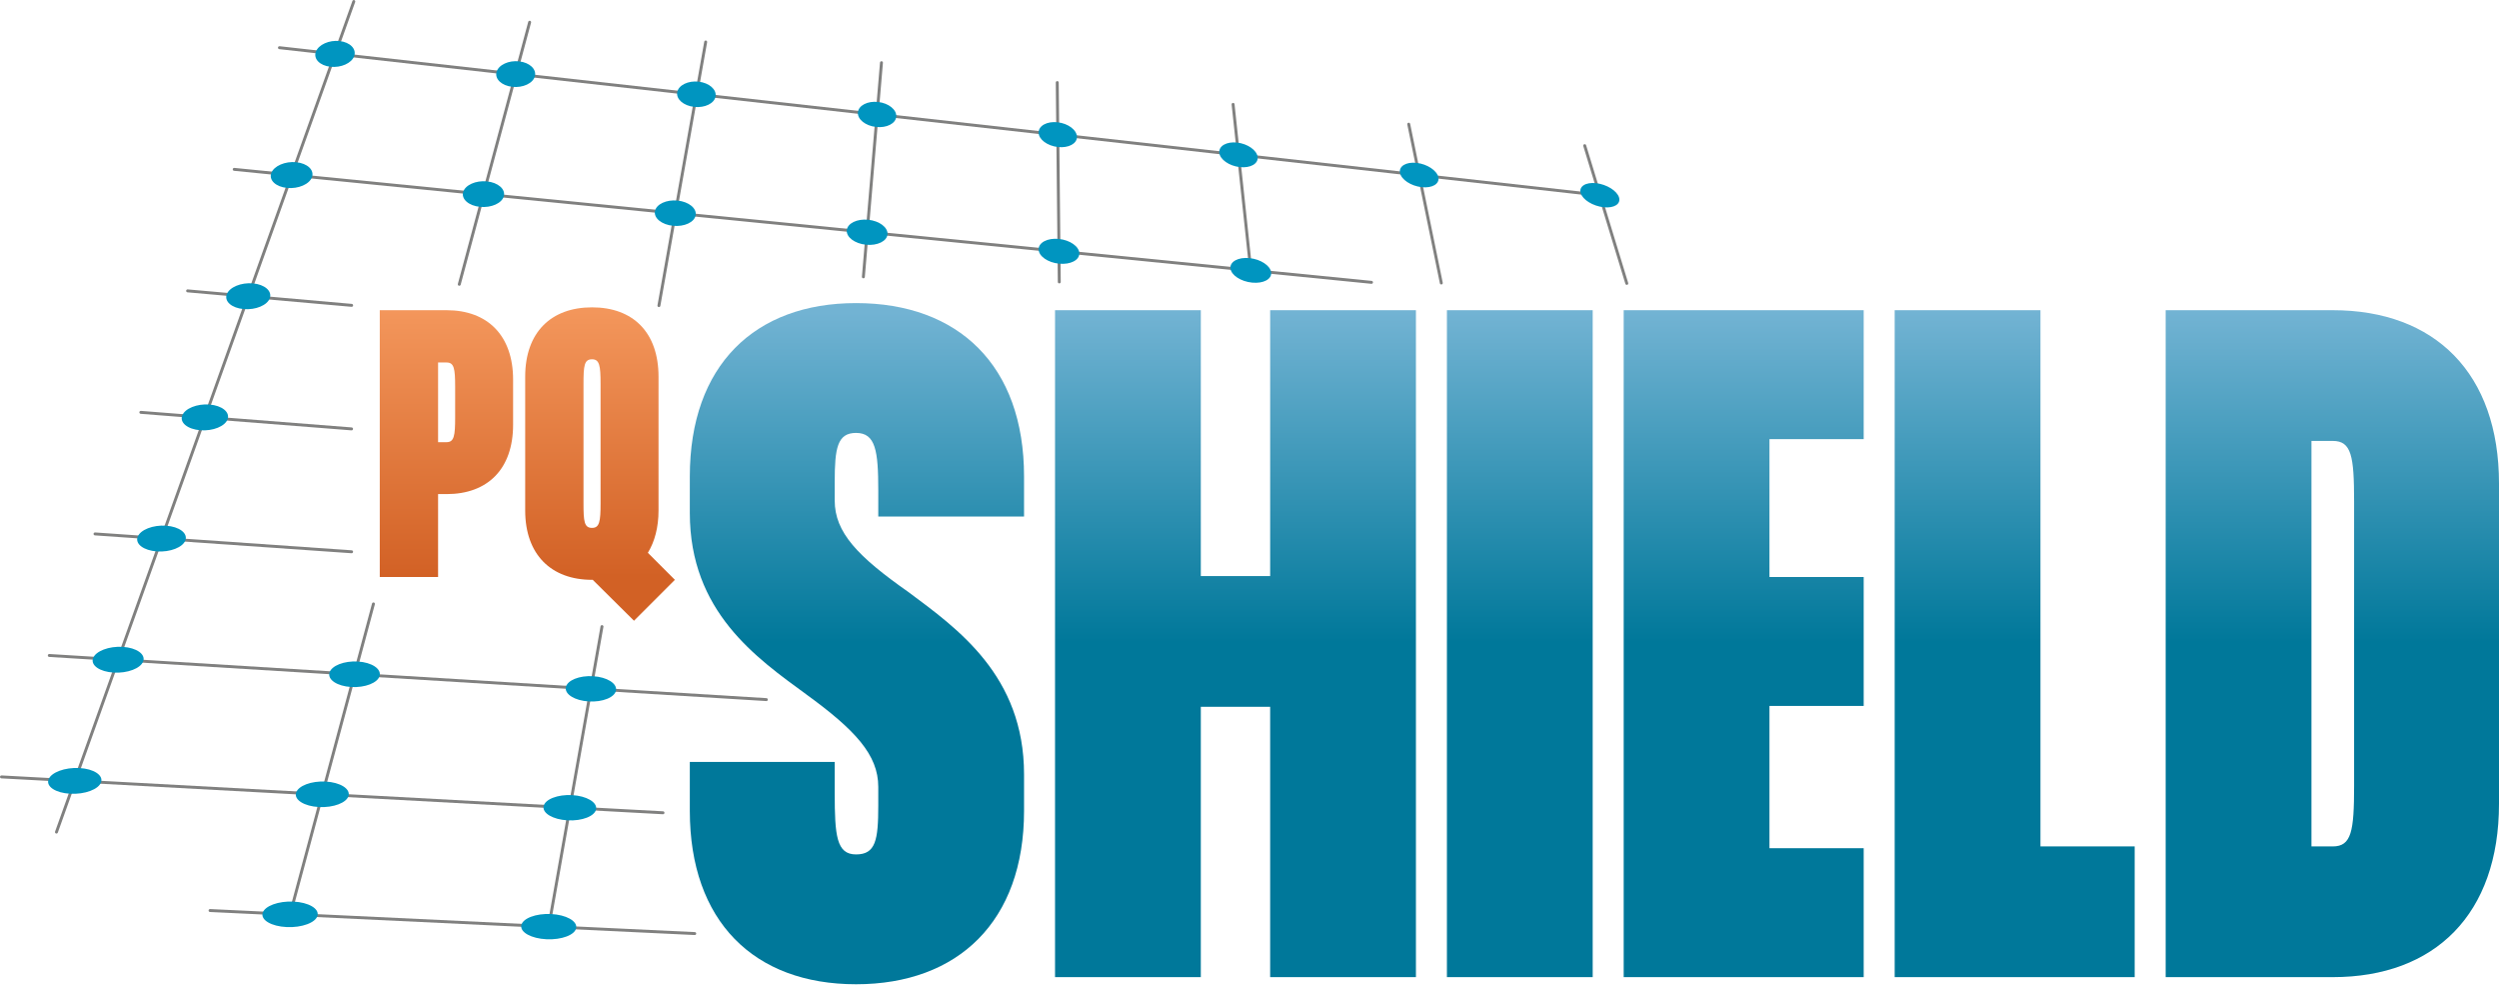
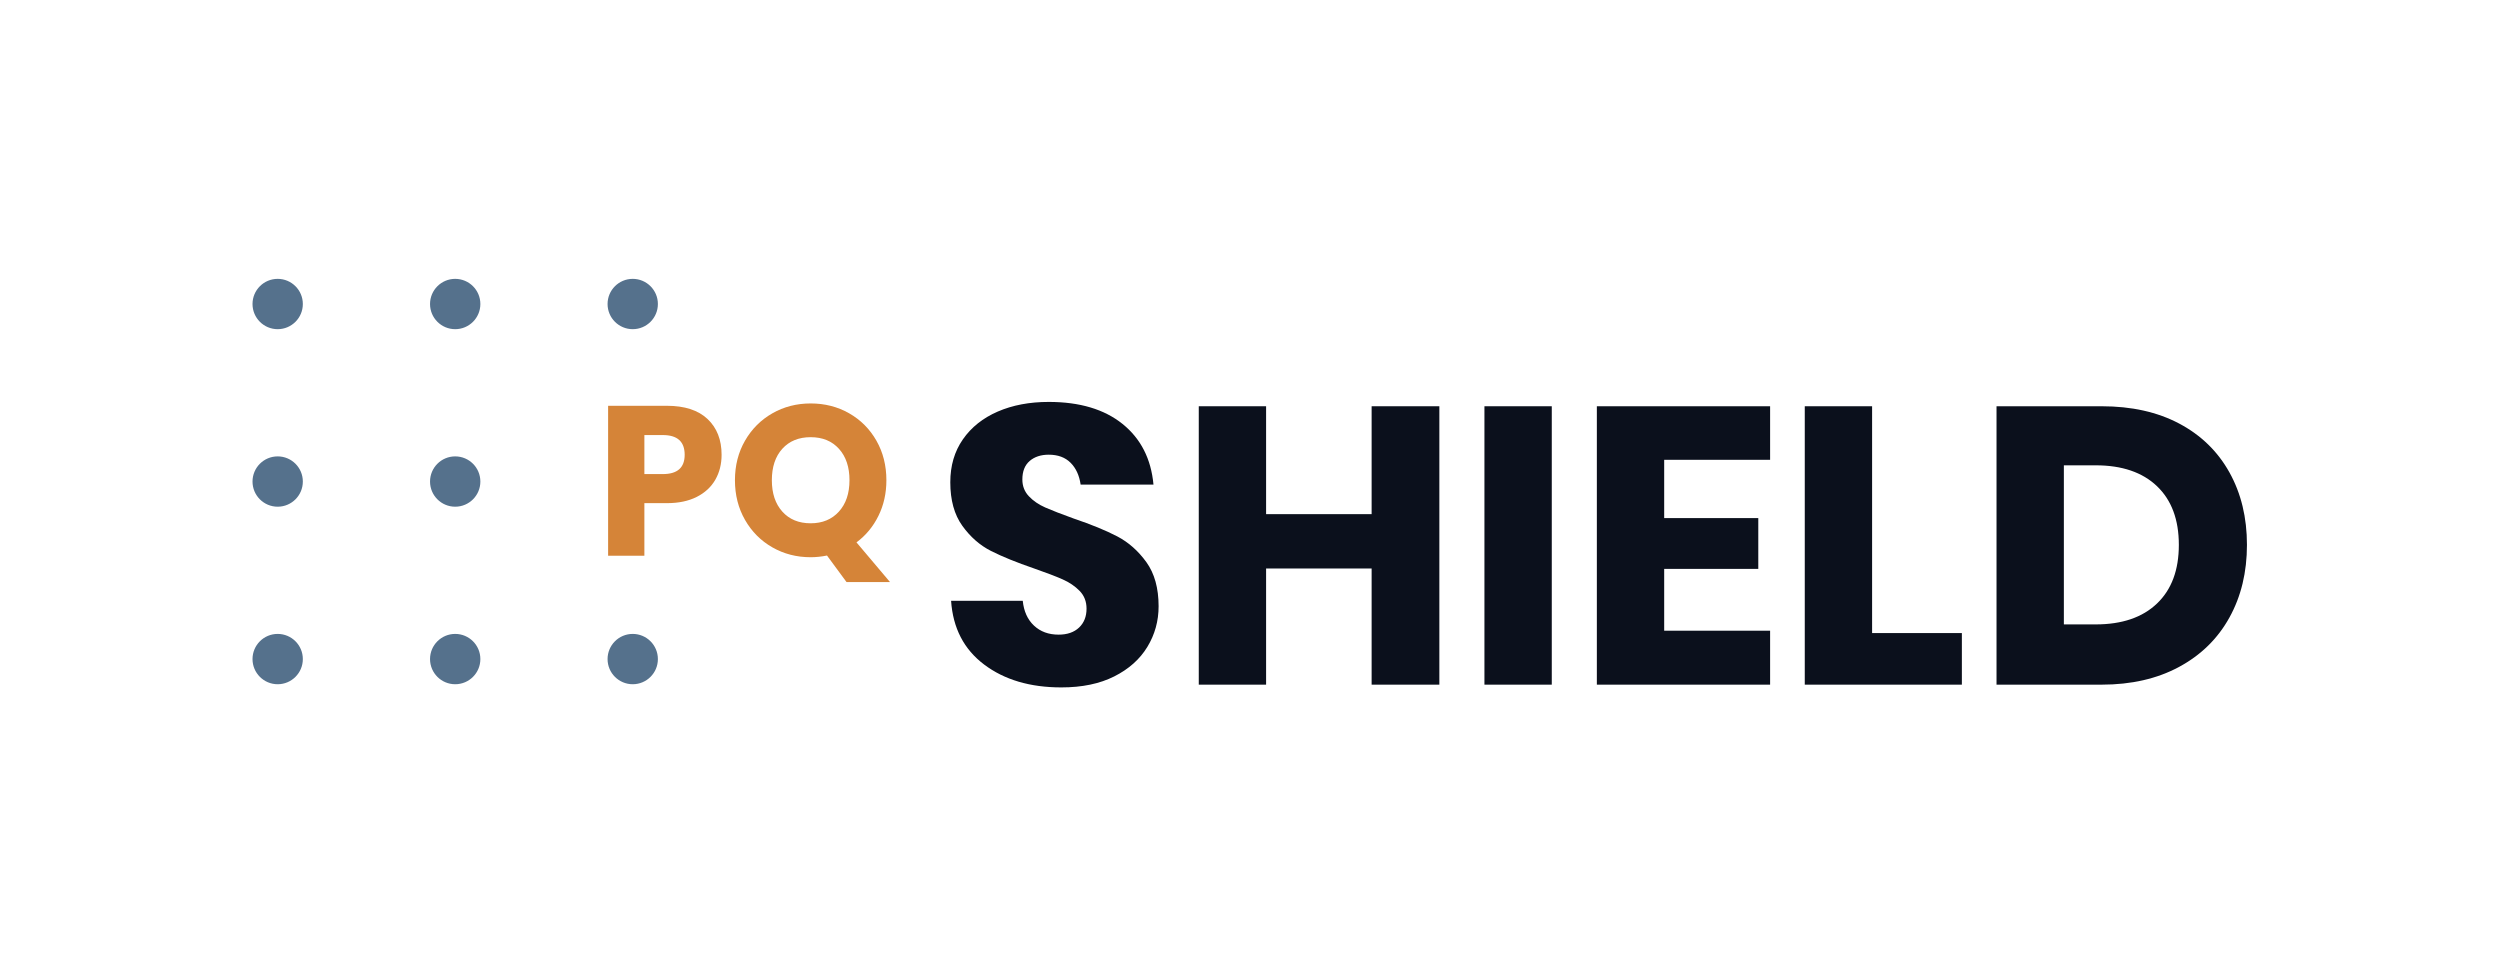
- <svg xmlns="http://www.w3.org/2000/svg" viewBox="0 0 567.267 223.334" height="223.334" width="567.267" xml:space="preserve" id="svg2" version="1.1">
-   <defs id="defs6">
-     <clipPath id="clipPath274" clipPathUnits="userSpaceOnUse">
-       <path id="path272" d="M 0,223.937 H 481.891 V 0 H 0 Z" />
-     </clipPath>
-     <clipPath id="clipPath382" clipPathUnits="userSpaceOnUse">
-       <path id="path380" d="M 92.615,142.988 V 97.587 h 9.927 v 14.105 h 1.452 c 6.962,0 11.319,4.237 11.319,11.803 v 0 7.689 c 0,7.505 -4.357,11.804 -11.319,11.804 v 0 z m 9.927,-8.9 h 1.452 c 1.272,0 1.454,-1.028 1.454,-4.115 v 0 -5.267 c 0,-3.087 -0.182,-4.177 -1.454,-4.177 v 0 h -1.452 z" />
-     </clipPath>
-     <linearGradient id="linearGradient390" spreadMethod="pad" gradientTransform="matrix(0,-45.16595,-45.16595,0,103.9639,142.7667)" gradientUnits="userSpaceOnUse" y2="0" x2="1" y1="0" x1="0">
-       <stop id="stop386" offset="0" style="stop-opacity:1;stop-color:#f3965b" />
-       <stop id="stop388" offset="1" style="stop-opacity:1;stop-color:#d26125" />
-     </linearGradient>
-     <clipPath id="clipPath400" clipPathUnits="userSpaceOnUse">
-       <path id="path398" d="m 117.372,131.668 v -22.762 c 0,-7.505 4.419,-11.803 11.381,-11.803 v 0 h 0.12 l 7.022,-6.961 6.963,6.961 -4.601,4.601 c 1.149,1.876 1.815,4.298 1.815,7.202 v 0 22.762 c 0,7.566 -4.358,11.805 -11.319,11.805 v 0 c -6.962,0 -11.381,-4.239 -11.381,-11.805 m 9.927,-21.55 v 20.34 c 0,3.086 0.122,4.176 1.454,4.176 v 0 c 1.271,0 1.452,-1.09 1.452,-4.176 v 0 -20.34 c 0,-3.086 -0.181,-4.177 -1.452,-4.177 v 0 c -1.332,0 -1.454,1.091 -1.454,4.177" />
-     </clipPath>
-     <linearGradient id="linearGradient408" spreadMethod="pad" gradientTransform="matrix(0,-45.16594,-45.16594,0,130.1147,142.7667)" gradientUnits="userSpaceOnUse" y2="0" x2="1" y1="0" x1="0">
-       <stop id="stop404" offset="0" style="stop-opacity:1;stop-color:#f3965b" />
-       <stop id="stop406" offset="1" style="stop-opacity:1;stop-color:#d26125" />
-     </linearGradient>
-     <clipPath id="clipPath418" clipPathUnits="userSpaceOnUse">
-       <path id="path416" d="m 145.4,114.688 v -6.205 c 0,-16.797 11.35,-24.667 19.825,-30.872 v 0 c 8.323,-6.053 12.259,-10.29 12.259,-15.738 v 0 -3.179 c 0,-5.902 -0.456,-8.322 -3.784,-8.322 v 0 c -3.329,0 -3.632,3.177 -3.632,10.441 v 0 5.297 H 145.4 v -8.324 c 0,-18.764 10.896,-29.509 28.3,-29.509 v 0 c 17.403,0 28.602,10.745 28.602,29.509 v 0 6.206 c 0,16.797 -11.35,24.818 -19.673,31.023 v 0 c -8.627,6.053 -12.561,10.139 -12.561,15.588 v 0 3.177 c 0,5.751 0.453,8.323 3.632,8.323 v 0 c 3.328,0 3.784,-3.027 3.784,-9.836 v 0 -4.389 h 24.818 v 6.81 c 0,18.916 -11.199,29.509 -28.602,29.509 v 0 c -17.252,0 -28.3,-10.593 -28.3,-29.509" />
-     </clipPath>
-     <linearGradient id="linearGradient426" spreadMethod="pad" gradientTransform="matrix(0,-55.93208,-55.93208,0,173.8513,142.4546)" gradientUnits="userSpaceOnUse" y2="0" x2="1" y1="0" x1="0">
-       <stop id="stop422" offset="0" style="stop-opacity:1;stop-color:#72b3d3" />
-       <stop id="stop424" offset="1" style="stop-opacity:1;stop-color:#00789a" />
-     </linearGradient>
-     <clipPath id="clipPath436" clipPathUnits="userSpaceOnUse">
-       <path id="path434" d="m 244.201,142.988 v -45.25 h -11.805 v 45.25 h -24.818 v -113.5 h 24.818 v 46.005 h 11.805 V 29.488 h 24.818 v 113.5 z" />
-     </clipPath>
-     <linearGradient id="linearGradient444" spreadMethod="pad" gradientTransform="matrix(0,-55.93213,-55.93213,0,238.2986,142.4546)" gradientUnits="userSpaceOnUse" y2="0" x2="1" y1="0" x1="0">
-       <stop id="stop440" offset="0" style="stop-opacity:1;stop-color:#72b3d3" />
-       <stop id="stop442" offset="1" style="stop-opacity:1;stop-color:#00789a" />
-     </linearGradient>
-     <clipPath id="clipPath454" clipPathUnits="userSpaceOnUse">
-       <path id="path452" d="m 274.295,29.488 h 24.818 v 113.5 h -24.818 z" />
-     </clipPath>
-     <linearGradient id="linearGradient462" spreadMethod="pad" gradientTransform="matrix(0,-55.93213,-55.93213,0,286.7041,142.4546)" gradientUnits="userSpaceOnUse" y2="0" x2="1" y1="0" x1="0">
-       <stop id="stop458" offset="0" style="stop-opacity:1;stop-color:#72b3d3" />
-       <stop id="stop460" offset="1" style="stop-opacity:1;stop-color:#00789a" />
-     </linearGradient>
-     <clipPath id="clipPath472" clipPathUnits="userSpaceOnUse">
-       <path id="path470" d="m 304.389,142.988 v -113.5 h 40.86 V 51.43 h -16.041 v 24.214 h 16.041 v 21.943 h -16.041 v 23.457 h 16.041 v 21.944 z" />
-     </clipPath>
-     <linearGradient id="linearGradient480" spreadMethod="pad" gradientTransform="matrix(0,-55.93213,-55.93213,0,324.8191,142.4546)" gradientUnits="userSpaceOnUse" y2="0" x2="1" y1="0" x1="0">
-       <stop id="stop476" offset="0" style="stop-opacity:1;stop-color:#72b3d3" />
-       <stop id="stop478" offset="1" style="stop-opacity:1;stop-color:#00789a" />
-     </linearGradient>
-     <clipPath id="clipPath490" clipPathUnits="userSpaceOnUse">
-       <path id="path488" d="m 350.525,142.988 v -113.5 h 40.86 v 22.246 h -16.042 v 91.254 z" />
-     </clipPath>
-     <linearGradient id="linearGradient498" spreadMethod="pad" gradientTransform="matrix(0,-55.93213,-55.93213,0,370.9546,142.4546)" gradientUnits="userSpaceOnUse" y2="0" x2="1" y1="0" x1="0">
-       <stop id="stop494" offset="0" style="stop-opacity:1;stop-color:#72b3d3" />
-       <stop id="stop496" offset="1" style="stop-opacity:1;stop-color:#00789a" />
-     </linearGradient>
-     <clipPath id="clipPath508" clipPathUnits="userSpaceOnUse">
-       <path id="path506" d="m 396.661,142.988 v -113.5 h 28.45 c 17.403,0 28.299,10.745 28.299,29.51 v 0 54.479 c 0,18.765 -10.896,29.511 -28.299,29.511 v 0 z m 24.818,-22.247 h 3.632 c 3.177,0 3.631,-2.572 3.631,-10.291 v 0 -48.427 c 0,-7.717 -0.454,-10.289 -3.631,-10.289 v 0 h -3.632 z" />
-     </clipPath>
-     <linearGradient id="linearGradient516" spreadMethod="pad" gradientTransform="matrix(0,-55.93213,-55.93213,0,425.0351,142.4546)" gradientUnits="userSpaceOnUse" y2="0" x2="1" y1="0" x1="0">
-       <stop id="stop512" offset="0" style="stop-opacity:1;stop-color:#72b3d3" />
-       <stop id="stop514" offset="1" style="stop-opacity:1;stop-color:#00789a" />
-     </linearGradient>
-   </defs>
-   <g transform="matrix(1.333333,0,0,-1.333333,-37.27926,261.0371)" id="g10">
-     <g transform="translate(63.7208,40.8247)" id="g12">
-       <path id="path14" style="fill:none;stroke:#80807f;stroke-width:0.5;stroke-linecap:round;stroke-linejoin:round;stroke-miterlimit:10;stroke-dasharray:none;stroke-opacity:1" d="M 0,0 13.609,-0.646" />
-     </g>
-     <g transform="translate(77.3301,40.1782)" id="g16">
-       <path id="path18" style="fill:none;stroke:#80807f;stroke-width:0.5;stroke-linecap:round;stroke-linejoin:round;stroke-miterlimit:10;stroke-dasharray:none;stroke-opacity:1" d="M 0,0 44.039,-2.093" />
-     </g>
-     <g transform="translate(121.3692,38.0854)" id="g20">
-       <path id="path22" style="fill:none;stroke:#80807f;stroke-width:0.5;stroke-linecap:round;stroke-linejoin:round;stroke-miterlimit:10;stroke-dasharray:none;stroke-opacity:1" d="M 0,0 24.871,-1.182" />
-     </g>
-     <g transform="translate(28.213,63.5654)" id="g24">
-       <path id="path26" style="fill:none;stroke:#80807f;stroke-width:0.5;stroke-linecap:round;stroke-linejoin:round;stroke-miterlimit:10;stroke-dasharray:none;stroke-opacity:1" d="M 0,0 12.464,-0.675" />
-     </g>
-     <g transform="translate(40.6768,62.8901)" id="g28">
-       <path id="path30" style="fill:none;stroke:#80807f;stroke-width:0.5;stroke-linecap:round;stroke-linejoin:round;stroke-miterlimit:10;stroke-dasharray:none;stroke-opacity:1" d="M 0,0 42.143,-2.285" />
-     </g>
-     <g transform="translate(82.8194,60.6055)" id="g32">
-       <path id="path34" style="fill:none;stroke:#80807f;stroke-width:0.5;stroke-linecap:round;stroke-linejoin:round;stroke-miterlimit:10;stroke-dasharray:none;stroke-opacity:1" d="M 0,0 42.142,-2.284" />
-     </g>
-     <g transform="translate(124.961,58.3213)" id="g36">
-       <path id="path38" style="fill:none;stroke:#80807f;stroke-width:0.5;stroke-linecap:round;stroke-linejoin:round;stroke-miterlimit:10;stroke-dasharray:none;stroke-opacity:1" d="M 0,0 15.873,-0.861" />
-     </g>
-     <g transform="translate(36.3497,84.23)" id="g40">
-       <path id="path42" style="fill:none;stroke:#80807f;stroke-width:0.5;stroke-linecap:round;stroke-linejoin:round;stroke-miterlimit:10;stroke-dasharray:none;stroke-opacity:1" d="M 0,0 11.713,-0.721" />
-     </g>
-     <g transform="translate(48.0626,83.5093)" id="g44">
-       <path id="path46" style="fill:none;stroke:#80807f;stroke-width:0.5;stroke-linecap:round;stroke-linejoin:round;stroke-miterlimit:10;stroke-dasharray:none;stroke-opacity:1" d="M 0,0 40.245,-2.476" />
-     </g>
-     <g transform="translate(88.3077,81.0332)" id="g48">
-       <path id="path50" style="fill:none;stroke:#80807f;stroke-width:0.5;stroke-linecap:round;stroke-linejoin:round;stroke-miterlimit:10;stroke-dasharray:none;stroke-opacity:1" d="M 0,0 40.245,-2.477" />
-     </g>
-     <g transform="translate(128.5528,78.5566)" id="g52">
-       <path id="path54" style="fill:none;stroke:#80807f;stroke-width:0.5;stroke-linecap:round;stroke-linejoin:round;stroke-miterlimit:10;stroke-dasharray:none;stroke-opacity:1" d="M 0,0 29.879,-1.838" />
-     </g>
-     <g transform="translate(44.1368,104.9155)" id="g56">
-       <path id="path58" style="fill:none;stroke:#80807f;stroke-width:0.5;stroke-linecap:round;stroke-linejoin:round;stroke-miterlimit:10;stroke-dasharray:none;stroke-opacity:1" d="M 0,0 11.311,-0.787" />
-     </g>
-     <g transform="translate(55.4473,104.1289)" id="g60">
-       <path id="path62" style="fill:none;stroke:#80807f;stroke-width:0.5;stroke-linecap:round;stroke-linejoin:round;stroke-miterlimit:10;stroke-dasharray:none;stroke-opacity:1" d="M 0,0 32.372,-2.252" />
-     </g>
-     <g transform="translate(51.9346,125.603)" id="g64">
-       <path id="path66" style="fill:none;stroke:#80807f;stroke-width:0.5;stroke-linecap:round;stroke-linejoin:round;stroke-miterlimit:10;stroke-dasharray:none;stroke-opacity:1" d="M 0,0 10.898,-0.855" />
-     </g>
-     <g transform="translate(62.8331,124.748)" id="g68">
-       <path id="path70" style="fill:none;stroke:#80807f;stroke-width:0.5;stroke-linecap:round;stroke-linejoin:round;stroke-miterlimit:10;stroke-dasharray:none;stroke-opacity:1" d="M 0,0 24.98,-1.96" />
-     </g>
-     <g transform="translate(59.9005,146.2783)" id="g72">
-       <path id="path74" style="fill:none;stroke:#80807f;stroke-width:0.5;stroke-linecap:round;stroke-linejoin:round;stroke-miterlimit:10;stroke-dasharray:none;stroke-opacity:1" d="M 0,0 10.317,-0.911" />
-     </g>
-     <g transform="translate(70.2178,145.3672)" id="g76">
-       <path id="path78" style="fill:none;stroke:#80807f;stroke-width:0.5;stroke-linecap:round;stroke-linejoin:round;stroke-miterlimit:10;stroke-dasharray:none;stroke-opacity:1" d="M 0,0 17.609,-1.555" />
-     </g>
-     <g transform="translate(67.8331,166.957)" id="g80">
-       <path id="path82" style="fill:none;stroke:#80807f;stroke-width:0.5;stroke-linecap:round;stroke-linejoin:round;stroke-miterlimit:10;stroke-dasharray:none;stroke-opacity:1" d="M 0,0 9.771,-0.97" />
-     </g>
-     <g transform="translate(77.6036,165.9868)" id="g84">
-       <path id="path86" style="fill:none;stroke:#80807f;stroke-width:0.5;stroke-linecap:round;stroke-linejoin:round;stroke-miterlimit:10;stroke-dasharray:none;stroke-opacity:1" d="M 0,0 32.658,-3.244" />
-     </g>
-     <g transform="translate(110.2618,162.7432)" id="g88">
-       <path id="path90" style="fill:none;stroke:#80807f;stroke-width:0.5;stroke-linecap:round;stroke-linejoin:round;stroke-miterlimit:10;stroke-dasharray:none;stroke-opacity:1" d="M 0,0 32.658,-3.243" />
-     </g>
-     <g transform="translate(142.92,159.5)" id="g92">
-       <path id="path94" style="fill:none;stroke:#80807f;stroke-width:0.5;stroke-linecap:round;stroke-linejoin:round;stroke-miterlimit:10;stroke-dasharray:none;stroke-opacity:1" d="M 0,0 32.658,-3.244" />
-     </g>
-     <g transform="translate(175.5782,156.2563)" id="g96">
-       <path id="path98" style="fill:none;stroke:#80807f;stroke-width:0.5;stroke-linecap:round;stroke-linejoin:round;stroke-miterlimit:10;stroke-dasharray:none;stroke-opacity:1" d="M 0,0 32.658,-3.244" />
-     </g>
-     <g transform="translate(208.2364,153.0127)" id="g100">
-       <path id="path102" style="fill:none;stroke:#80807f;stroke-width:0.5;stroke-linecap:round;stroke-linejoin:round;stroke-miterlimit:10;stroke-dasharray:none;stroke-opacity:1" d="M 0,0 32.658,-3.243" />
-     </g>
-     <g transform="translate(240.8946,149.7695)" id="g104">
-       <path id="path106" style="fill:none;stroke:#80807f;stroke-width:0.5;stroke-linecap:round;stroke-linejoin:round;stroke-miterlimit:10;stroke-dasharray:none;stroke-opacity:1" d="M 0,0 20.561,-2.042" />
-     </g>
-     <g transform="translate(75.5342,187.6616)" id="g108">
-       <path id="path110" style="fill:none;stroke:#80807f;stroke-width:0.5;stroke-linecap:round;stroke-linejoin:round;stroke-miterlimit:10;stroke-dasharray:none;stroke-opacity:1" d="M 0,0 9.454,-1.056" />
-     </g>
-     <g transform="translate(84.9883,186.606)" id="g112">
-       <path id="path114" style="fill:none;stroke:#80807f;stroke-width:0.5;stroke-linecap:round;stroke-linejoin:round;stroke-miterlimit:10;stroke-dasharray:none;stroke-opacity:1" d="M 0,0 30.762,-3.435" />
-     </g>
-     <g transform="translate(115.7501,183.1709)" id="g116">
-       <path id="path118" style="fill:none;stroke:#80807f;stroke-width:0.5;stroke-linecap:round;stroke-linejoin:round;stroke-miterlimit:10;stroke-dasharray:none;stroke-opacity:1" d="M 0,0 30.762,-3.436" />
-     </g>
-     <g transform="translate(146.5118,179.7354)" id="g120">
-       <path id="path122" style="fill:none;stroke:#80807f;stroke-width:0.5;stroke-linecap:round;stroke-linejoin:round;stroke-miterlimit:10;stroke-dasharray:none;stroke-opacity:1" d="M 0,0 30.762,-3.435" />
-     </g>
-     <g transform="translate(177.2735,176.3003)" id="g124">
-       <path id="path126" style="fill:none;stroke:#80807f;stroke-width:0.5;stroke-linecap:round;stroke-linejoin:round;stroke-miterlimit:10;stroke-dasharray:none;stroke-opacity:1" d="M 0,0 30.762,-3.435" />
-     </g>
-     <g transform="translate(208.0352,172.8652)" id="g128">
-       <path id="path130" style="fill:none;stroke:#80807f;stroke-width:0.5;stroke-linecap:round;stroke-linejoin:round;stroke-miterlimit:10;stroke-dasharray:none;stroke-opacity:1" d="M 0,0 30.761,-3.435" />
-     </g>
-     <g transform="translate(238.796,169.4302)" id="g132">
-       <path id="path134" style="fill:none;stroke:#80807f;stroke-width:0.5;stroke-linecap:round;stroke-linejoin:round;stroke-miterlimit:10;stroke-dasharray:none;stroke-opacity:1" d="M 0,0 30.762,-3.436" />
-     </g>
-     <g transform="translate(269.5577,165.9946)" id="g136">
-       <path id="path138" style="fill:none;stroke:#80807f;stroke-width:0.5;stroke-linecap:round;stroke-linejoin:round;stroke-miterlimit:10;stroke-dasharray:none;stroke-opacity:1" d="M 0,0 30.762,-3.435" />
-     </g>
-     <g transform="translate(37.5704,54.1743)" id="g140">
-       <path id="path142" style="fill:none;stroke:#80807f;stroke-width:0.5;stroke-linecap:round;stroke-linejoin:round;stroke-miterlimit:10;stroke-dasharray:none;stroke-opacity:1" d="M 0,0 3.12,8.713" />
-     </g>
-     <g transform="translate(40.6905,62.8872)" id="g144">
-       <path id="path146" style="fill:none;stroke:#80807f;stroke-width:0.5;stroke-linecap:round;stroke-linejoin:round;stroke-miterlimit:10;stroke-dasharray:none;stroke-opacity:1" d="M 0,0 7.385,20.619" />
-     </g>
-     <g transform="translate(48.0753,83.5063)" id="g148">
-       <path id="path150" style="fill:none;stroke:#80807f;stroke-width:0.5;stroke-linecap:round;stroke-linejoin:round;stroke-miterlimit:10;stroke-dasharray:none;stroke-opacity:1" d="M 0,0 7.384,20.619" />
-     </g>
-     <g transform="translate(55.459,104.1255)" id="g152">
-       <path id="path154" style="fill:none;stroke:#80807f;stroke-width:0.5;stroke-linecap:round;stroke-linejoin:round;stroke-miterlimit:10;stroke-dasharray:none;stroke-opacity:1" d="M 0,0 7.385,20.62" />
-     </g>
-     <g transform="translate(62.8438,124.7451)" id="g156">
-       <path id="path158" style="fill:none;stroke:#80807f;stroke-width:0.5;stroke-linecap:round;stroke-linejoin:round;stroke-miterlimit:10;stroke-dasharray:none;stroke-opacity:1" d="M 0,0 7.385,20.619" />
-     </g>
-     <g transform="translate(70.2286,145.3638)" id="g160">
-       <path id="path162" style="fill:none;stroke:#80807f;stroke-width:0.5;stroke-linecap:round;stroke-linejoin:round;stroke-miterlimit:10;stroke-dasharray:none;stroke-opacity:1" d="M 0,0 7.385,20.62" />
-     </g>
-     <g transform="translate(77.6133,165.9834)" id="g164">
-       <path id="path166" style="fill:none;stroke:#80807f;stroke-width:0.5;stroke-linecap:round;stroke-linejoin:round;stroke-miterlimit:10;stroke-dasharray:none;stroke-opacity:1" d="M 0,0 7.385,20.619" />
-     </g>
-     <g transform="translate(84.9981,186.6025)" id="g168">
-       <path id="path170" style="fill:none;stroke:#80807f;stroke-width:0.5;stroke-linecap:round;stroke-linejoin:round;stroke-miterlimit:10;stroke-dasharray:none;stroke-opacity:1" d="M 0,0 3.195,8.922" />
-     </g>
-     <g transform="translate(77.3448,40.1753)" id="g172">
-       <path id="path174" style="fill:none;stroke:#80807f;stroke-width:0.5;stroke-linecap:round;stroke-linejoin:round;stroke-miterlimit:10;stroke-dasharray:none;stroke-opacity:1" d="M 0,0 5.487,20.427" />
-     </g>
-     <g transform="translate(82.8321,60.6025)" id="g176">
-       <path id="path178" style="fill:none;stroke:#80807f;stroke-width:0.5;stroke-linecap:round;stroke-linejoin:round;stroke-miterlimit:10;stroke-dasharray:none;stroke-opacity:1" d="M 0,0 5.488,20.428" />
-     </g>
-     <g transform="translate(88.3204,81.0303)" id="g180">
-       <path id="path182" style="fill:none;stroke:#80807f;stroke-width:0.5;stroke-linecap:round;stroke-linejoin:round;stroke-miterlimit:10;stroke-dasharray:none;stroke-opacity:1" d="M 0,0 3.217,11.975" />
-     </g>
-     <g transform="translate(106.1495,147.394)" id="g184">
-       <path id="path186" style="fill:none;stroke:#80807f;stroke-width:0.5;stroke-linecap:round;stroke-linejoin:round;stroke-miterlimit:10;stroke-dasharray:none;stroke-opacity:1" d="M 0,0 4.122,15.346" />
-     </g>
-     <g transform="translate(110.2715,162.7402)" id="g188">
-       <path id="path190" style="fill:none;stroke:#80807f;stroke-width:0.5;stroke-linecap:round;stroke-linejoin:round;stroke-miterlimit:10;stroke-dasharray:none;stroke-opacity:1" d="M 0,0 5.488,20.427" />
-     </g>
-     <g transform="translate(115.7598,183.1675)" id="g192">
-       <path id="path194" style="fill:none;stroke:#80807f;stroke-width:0.5;stroke-linecap:round;stroke-linejoin:round;stroke-miterlimit:10;stroke-dasharray:none;stroke-opacity:1" d="M 0,0 2.371,8.828" />
-     </g>
-     <g transform="translate(121.3829,38.0825)" id="g196">
-       <path id="path198" style="fill:none;stroke:#80807f;stroke-width:0.5;stroke-linecap:round;stroke-linejoin:round;stroke-miterlimit:10;stroke-dasharray:none;stroke-opacity:1" d="M 0,0 3.592,20.236" />
-     </g>
-     <g transform="translate(124.9747,58.3184)" id="g200">
-       <path id="path202" style="fill:none;stroke:#80807f;stroke-width:0.5;stroke-linecap:round;stroke-linejoin:round;stroke-miterlimit:10;stroke-dasharray:none;stroke-opacity:1" d="M 0,0 3.591,20.235" />
-     </g>
-     <g transform="translate(128.5655,78.5537)" id="g204">
-       <path id="path206" style="fill:none;stroke:#80807f;stroke-width:0.5;stroke-linecap:round;stroke-linejoin:round;stroke-miterlimit:10;stroke-dasharray:none;stroke-opacity:1" d="M 0,0 1.88,10.592" />
-     </g>
-     <g transform="translate(140.1397,143.7705)" id="g208">
-       <path id="path210" style="fill:none;stroke:#80807f;stroke-width:0.5;stroke-linecap:round;stroke-linejoin:round;stroke-miterlimit:10;stroke-dasharray:none;stroke-opacity:1" d="M 0,0 2.79,15.726" />
-     </g>
-     <g transform="translate(142.9297,159.4966)" id="g212">
-       <path id="path214" style="fill:none;stroke:#80807f;stroke-width:0.5;stroke-linecap:round;stroke-linejoin:round;stroke-miterlimit:10;stroke-dasharray:none;stroke-opacity:1" d="M 0,0 3.592,20.236" />
-     </g>
-     <g transform="translate(146.5215,179.7324)" id="g216">
-       <path id="path218" style="fill:none;stroke:#80807f;stroke-width:0.5;stroke-linecap:round;stroke-linejoin:round;stroke-miterlimit:10;stroke-dasharray:none;stroke-opacity:1" d="M 0,0 1.579,8.9" />
-     </g>
-     <g transform="translate(174.9473,148.6636)" id="g220">
-       <path id="path222" style="fill:none;stroke:#80807f;stroke-width:0.5;stroke-linecap:round;stroke-linejoin:round;stroke-miterlimit:10;stroke-dasharray:none;stroke-opacity:1" d="M 0,0 0.642,7.59" />
-     </g>
-     <g transform="translate(175.5889,156.2534)" id="g224">
-       <path id="path226" style="fill:none;stroke:#80807f;stroke-width:0.5;stroke-linecap:round;stroke-linejoin:round;stroke-miterlimit:10;stroke-dasharray:none;stroke-opacity:1" d="M 0,0 1.694,20.043" />
-     </g>
-     <g transform="translate(177.2833,176.2969)" id="g228">
-       <path id="path230" style="fill:none;stroke:#80807f;stroke-width:0.5;stroke-linecap:round;stroke-linejoin:round;stroke-miterlimit:10;stroke-dasharray:none;stroke-opacity:1" d="M 0,0 0.745,8.813" />
-     </g>
-     <g transform="translate(208.2999,147.7998)" id="g232">
-       <path id="path234" style="fill:none;stroke:#80807f;stroke-width:0.5;stroke-linecap:round;stroke-linejoin:round;stroke-miterlimit:10;stroke-dasharray:none;stroke-opacity:1" d="M 0,0 -0.053,5.21" />
-     </g>
-     <g transform="translate(208.2471,153.0098)" id="g236">
-       <path id="path238" style="fill:none;stroke:#80807f;stroke-width:0.5;stroke-linecap:round;stroke-linejoin:round;stroke-miterlimit:10;stroke-dasharray:none;stroke-opacity:1" d="M 0,0 -0.202,19.852" />
-     </g>
-     <g transform="translate(208.045,172.8618)" id="g240">
-       <path id="path242" style="fill:none;stroke:#80807f;stroke-width:0.5;stroke-linecap:round;stroke-linejoin:round;stroke-miterlimit:10;stroke-dasharray:none;stroke-opacity:1" d="M 0,0 -0.09,8.868" />
-     </g>
-     <g transform="translate(240.9053,149.7666)" id="g244">
-       <path id="path246" style="fill:none;stroke:#80807f;stroke-width:0.5;stroke-linecap:round;stroke-linejoin:round;stroke-miterlimit:10;stroke-dasharray:none;stroke-opacity:1" d="M 0,0 -2.099,19.66" />
-     </g>
-     <g transform="translate(238.8067,169.4268)" id="g248">
-       <path id="path250" style="fill:none;stroke:#80807f;stroke-width:0.5;stroke-linecap:round;stroke-linejoin:round;stroke-miterlimit:10;stroke-dasharray:none;stroke-opacity:1" d="M 0,0 -0.917,8.59" />
-     </g>
-     <g transform="translate(273.3399,147.6167)" id="g252">
-       <path id="path254" style="fill:none;stroke:#80807f;stroke-width:0.5;stroke-linecap:round;stroke-linejoin:round;stroke-miterlimit:10;stroke-dasharray:none;stroke-opacity:1" d="M 0,0 -3.771,18.375" />
-     </g>
-     <g transform="translate(269.5684,165.9917)" id="g256">
-       <path id="path258" style="fill:none;stroke:#80807f;stroke-width:0.5;stroke-linecap:round;stroke-linejoin:round;stroke-miterlimit:10;stroke-dasharray:none;stroke-opacity:1" d="M 0,0 -1.775,8.653" />
-     </g>
-     <g transform="translate(304.918,147.5483)" id="g260">
-       <path id="path262" style="fill:none;stroke:#80807f;stroke-width:0.5;stroke-linecap:round;stroke-linejoin:round;stroke-miterlimit:10;stroke-dasharray:none;stroke-opacity:1" d="M 0,0 -4.588,15.008" />
-     </g>
-     <g transform="translate(300.3301,162.5562)" id="g264">
-       <path id="path266" style="fill:none;stroke:#80807f;stroke-width:0.5;stroke-linecap:round;stroke-linejoin:round;stroke-miterlimit:10;stroke-dasharray:none;stroke-opacity:1" d="M 0,0 -2.578,8.435" />
-     </g>
-     <g id="g268">
-       <g clip-path="url(#clipPath274)" id="g270">
-         <g transform="translate(45.1622,62.6445)" id="g276">
-           <path id="path278" style="fill:#0095c0;fill-opacity:1;fill-rule:nonzero;stroke:none" d="m 0,0 c -0.421,-1.207 -2.774,-2.078 -5.256,-1.945 -2.48,0.133 -4.132,1.22 -3.687,2.43 0.444,1.209 2.797,2.08 5.255,1.946 C -1.23,2.295 0.421,1.207 0,0" />
-         </g>
-         <g transform="translate(52.3448,83.2437)" id="g280">
-           <path id="path282" style="fill:#0095c0;fill-opacity:1;fill-rule:nonzero;stroke:none" d="m 0,0 c -0.421,-1.207 -2.684,-2.069 -5.054,-1.925 -2.37,0.144 -3.93,1.241 -3.486,2.45 0.444,1.21 2.707,2.072 5.054,1.926 C -1.14,2.304 0.422,1.207 0,0" />
-         </g>
-         <g transform="translate(59.5284,103.8423)" id="g284">
-           <path id="path286" style="fill:#0095c0;fill-opacity:1;fill-rule:nonzero;stroke:none" d="m 0,0 c -0.421,-1.207 -2.594,-2.06 -4.853,-1.905 -2.258,0.155 -3.73,1.262 -3.285,2.471 0.445,1.21 2.617,2.063 4.853,1.905 C -1.05,2.313 0.421,1.207 0,0" />
-         </g>
-         <g transform="translate(66.712,124.4414)" id="g288">
-           <path id="path290" style="fill:#0095c0;fill-opacity:1;fill-rule:nonzero;stroke:none" d="m 0,0 c -0.421,-1.207 -2.504,-2.051 -4.651,-1.884 -2.148,0.166 -3.53,1.281 -3.084,2.491 0.444,1.209 2.527,2.053 4.65,1.884 C -0.96,2.322 0.421,1.207 0,0" />
-         </g>
-         <g transform="translate(73.8956,145.0405)" id="g292">
-           <path id="path294" style="fill:#0095c0;fill-opacity:1;fill-rule:nonzero;stroke:none" d="m 0,0 c -0.421,-1.207 -2.414,-2.042 -4.45,-1.864 -2.037,0.177 -3.328,1.302 -2.884,2.511 0.445,1.209 2.438,2.044 4.45,1.864 C -0.87,2.332 0.421,1.207 0,0" />
-         </g>
-         <g transform="translate(81.0782,165.6392)" id="g296">
-           <path id="path298" style="fill:#0095c0;fill-opacity:1;fill-rule:nonzero;stroke:none" d="m 0,0 c -0.421,-1.207 -2.323,-2.033 -4.249,-1.844 -1.925,0.189 -3.126,1.323 -2.682,2.532 0.445,1.21 2.348,2.035 4.249,1.844 C -0.779,2.341 0.421,1.207 0,0" />
-         </g>
-         <g transform="translate(88.2618,186.2383)" id="g300">
-           <path id="path302" style="fill:#0095c0;fill-opacity:1;fill-rule:nonzero;stroke:none" d="m 0,0 c -0.421,-1.207 -2.233,-2.023 -4.048,-1.824 -1.813,0.2 -2.925,1.344 -2.48,2.553 0.444,1.209 2.257,2.026 4.048,1.823 C -0.689,2.35 0.421,1.207 0,0" />
-         </g>
-         <g transform="translate(82.0176,39.9531)" id="g304">
-           <path id="path306" style="fill:#0095c0;fill-opacity:1;fill-rule:nonzero;stroke:none" d="m 0,0 c -0.31,-1.196 -2.663,-2.067 -5.256,-1.945 -2.592,0.121 -4.424,1.191 -4.09,2.389 0.333,1.198 2.687,2.069 5.255,1.946 C -1.522,2.266 0.31,1.196 0,0" />
-         </g>
-         <g transform="translate(87.3038,60.3604)" id="g308">
-           <path id="path310" style="fill:#0095c0;fill-opacity:1;fill-rule:nonzero;stroke:none" d="m 0,0 c -0.31,-1.196 -2.572,-2.058 -5.054,-1.925 -2.481,0.132 -4.222,1.212 -3.889,2.41 0.334,1.198 2.596,2.06 5.054,1.925 C -1.432,2.274 0.31,1.195 0,0" />
-         </g>
-         <g transform="translate(92.5909,80.7671)" id="g312">
-           <path id="path314" style="fill:#0095c0;fill-opacity:1;fill-rule:nonzero;stroke:none" d="m 0,0 c -0.311,-1.195 -2.483,-2.048 -4.853,-1.905 -2.37,0.144 -4.021,1.233 -3.688,2.431 0.333,1.198 2.506,2.051 4.853,1.905 C -1.342,2.284 0.31,1.196 0,0" />
-         </g>
-         <g transform="translate(113.7374,162.396)" id="g316">
-           <path id="path318" style="fill:#0095c0;fill-opacity:1;fill-rule:nonzero;stroke:none" d="m 0,0 c -0.311,-1.196 -2.123,-2.012 -4.048,-1.824 -1.926,0.189 -3.217,1.314 -2.883,2.512 0.333,1.198 2.146,2.015 4.047,1.824 C -0.981,2.32 0.31,1.195 0,0" />
-         </g>
-         <g transform="translate(119.0235,182.8027)" id="g320">
-           <path id="path322" style="fill:#0095c0;fill-opacity:1;fill-rule:nonzero;stroke:none" d="m 0,0 c -0.31,-1.195 -2.032,-2.003 -3.847,-1.803 -1.813,0.2 -3.014,1.334 -2.681,2.532 0.334,1.198 2.055,2.006 3.846,1.803 C -0.891,2.33 0.31,1.196 0,0" />
-         </g>
-         <g transform="translate(126.0557,37.8604)" id="g324">
-           <path id="path326" style="fill:#0095c0;fill-opacity:1;fill-rule:nonzero;stroke:none" d="m 0,0 c -0.198,-1.185 -2.461,-2.046 -5.054,-1.925 -2.592,0.121 -4.513,1.182 -4.292,2.369 0.223,1.187 2.486,2.049 5.055,1.925 C -1.723,2.246 0.199,1.185 0,0" />
-         </g>
-         <g transform="translate(129.4464,58.0757)" id="g328">
-           <path id="path330" style="fill:#0095c0;fill-opacity:1;fill-rule:nonzero;stroke:none" d="m 0,0 c -0.199,-1.185 -2.372,-2.038 -4.853,-1.905 -2.481,0.133 -4.313,1.203 -4.09,2.39 0.221,1.187 2.394,2.04 4.852,1.905 C -1.634,2.254 0.198,1.185 0,0" />
-         </g>
-         <g transform="translate(132.836,78.291)" id="g332">
-           <path id="path334" style="fill:#0095c0;fill-opacity:1;fill-rule:nonzero;stroke:none" d="m 0,0 c -0.198,-1.185 -2.281,-2.028 -4.651,-1.884 -2.37,0.143 -4.112,1.222 -3.89,2.409 0.223,1.187 2.306,2.031 4.651,1.885 C -1.543,2.264 0.198,1.185 0,0" />
-         </g>
-         <g transform="translate(146.3956,159.1523)" id="g336">
-           <path id="path338" style="fill:#0095c0;fill-opacity:1;fill-rule:nonzero;stroke:none" d="m 0,0 c -0.198,-1.185 -1.921,-1.992 -3.847,-1.803 -1.924,0.189 -3.306,1.304 -3.084,2.491 0.223,1.187 1.945,1.995 3.847,1.803 C -1.183,2.3 0.198,1.185 0,0" />
-         </g>
-         <g transform="translate(149.7852,179.3677)" id="g340">
-           <path id="path342" style="fill:#0095c0;fill-opacity:1;fill-rule:nonzero;stroke:none" d="m 0,0 c -0.198,-1.185 -1.831,-1.983 -3.645,-1.783 -1.814,0.2 -3.105,1.325 -2.883,2.512 0.222,1.187 1.854,1.985 3.645,1.783 C -1.092,2.309 0.199,1.185 0,0" />
-         </g>
-         <g transform="translate(179.0538,155.9092)" id="g344">
-           <path id="path346" style="fill:#0095c0;fill-opacity:1;fill-rule:nonzero;stroke:none" d="m 0,0 c -0.087,-1.173 -1.72,-1.972 -3.645,-1.783 -1.925,0.189 -3.396,1.296 -3.286,2.471 0.112,1.176 1.744,1.974 3.646,1.783 C -1.384,2.279 0.088,1.173 0,0" />
-         </g>
-         <g transform="translate(180.5469,175.9326)" id="g348">
-           <path id="path350" style="fill:#0095c0;fill-opacity:1;fill-rule:nonzero;stroke:none" d="m 0,0 c -0.087,-1.173 -1.629,-1.962 -3.443,-1.762 -1.815,0.2 -3.196,1.315 -3.085,2.491 0.111,1.176 1.653,1.965 3.444,1.762 C -1.293,2.289 0.088,1.173 0,0" />
-         </g>
-         <g transform="translate(211.713,152.6655)" id="g352">
-           <path id="path354" style="fill:#0095c0;fill-opacity:1;fill-rule:nonzero;stroke:none" d="m 0,0 c 0.023,-1.162 -1.519,-1.951 -3.444,-1.762 -1.926,0.189 -3.487,1.286 -3.487,2.45 0,1.165 1.542,1.954 3.444,1.763 C -1.585,2.259 -0.024,1.162 0,0" />
-         </g>
-         <g transform="translate(211.3087,172.4976)" id="g356">
-           <path id="path358" style="fill:#0095c0;fill-opacity:1;fill-rule:nonzero;stroke:none" d="m 0,0 c 0.024,-1.162 -1.428,-1.942 -3.242,-1.742 -1.815,0.2 -3.285,1.306 -3.285,2.471 -10e-4,1.164 1.451,1.944 3.242,1.742 C -1.494,2.268 -0.023,1.162 0,0" />
-         </g>
-         <g transform="translate(244.3712,149.4224)" id="g360">
-           <path id="path362" style="fill:#0095c0;fill-opacity:1;fill-rule:nonzero;stroke:none" d="m 0,0 c 0.135,-1.151 -1.317,-1.931 -3.242,-1.742 -1.926,0.189 -3.577,1.277 -3.689,2.43 C -7.042,1.841 -5.59,2.621 -3.688,2.43 -1.786,2.239 -0.135,1.15 0,0" />
-         </g>
-         <g transform="translate(242.0704,169.062)" id="g364">
-           <path id="path366" style="fill:#0095c0;fill-opacity:1;fill-rule:nonzero;stroke:none" d="m 0,0 c 0.135,-1.15 -1.227,-1.921 -3.041,-1.721 -1.814,0.2 -3.375,1.297 -3.486,2.45 -0.112,1.153 1.25,1.924 3.041,1.722 C -1.695,2.249 -0.135,1.151 0,0" />
-         </g>
-         <g transform="translate(272.8331,165.627)" id="g368">
-           <path id="path370" style="fill:#0095c0;fill-opacity:1;fill-rule:nonzero;stroke:none" d="m 0,0 c 0.245,-1.14 -1.026,-1.901 -2.841,-1.701 -1.813,0.2 -3.466,1.288 -3.687,2.43 -0.223,1.142 1.049,1.904 2.84,1.702 C -1.897,2.228 -0.246,1.14 0,0" />
-         </g>
-         <g transform="translate(303.5948,162.1919)" id="g372">
-           <path id="path374" style="fill:#0095c0;fill-opacity:1;fill-rule:nonzero;stroke:none" d="m 0,0 c 0.356,-1.128 -0.825,-1.881 -2.64,-1.681 -1.813,0.2 -3.555,1.279 -3.888,2.41 C -6.862,1.86 -5.681,2.612 -3.89,2.41 -2.099,2.208 -0.357,1.128 0,0" />
-         </g>
-       </g>
-     </g>
-     <g id="g376">
-       <g clip-path="url(#clipPath382)" id="g378">
-         <g id="g384">
-           <path id="path392" style="fill:url(#linearGradient390);stroke:none" d="M 92.615,142.988 V 97.587 h 9.927 v 14.105 h 1.452 c 6.962,0 11.319,4.237 11.319,11.803 v 0 7.689 c 0,7.505 -4.357,11.804 -11.319,11.804 v 0 z m 9.927,-8.9 h 1.452 c 1.272,0 1.454,-1.028 1.454,-4.115 v 0 -5.267 c 0,-3.087 -0.182,-4.177 -1.454,-4.177 v 0 h -1.452 z" />
-         </g>
-       </g>
-     </g>
-     <g id="g394">
-       <g clip-path="url(#clipPath400)" id="g396">
-         <g id="g402">
-           <path id="path410" style="fill:url(#linearGradient408);stroke:none" d="m 117.372,131.668 v -22.762 c 0,-7.505 4.419,-11.803 11.381,-11.803 v 0 h 0.12 l 7.022,-6.961 6.963,6.961 -4.601,4.601 c 1.149,1.876 1.815,4.298 1.815,7.202 v 0 22.762 c 0,7.566 -4.358,11.805 -11.319,11.805 v 0 c -6.962,0 -11.381,-4.239 -11.381,-11.805 m 9.927,-21.55 v 20.34 c 0,3.086 0.122,4.176 1.454,4.176 v 0 c 1.271,0 1.452,-1.09 1.452,-4.176 v 0 -20.34 c 0,-3.086 -0.181,-4.177 -1.452,-4.177 v 0 c -1.332,0 -1.454,1.091 -1.454,4.177" />
-         </g>
-       </g>
-     </g>
-     <g id="g412">
-       <g clip-path="url(#clipPath418)" id="g414">
-         <g id="g420">
-           <path id="path428" style="fill:url(#linearGradient426);stroke:none" d="m 145.4,114.688 v -6.205 c 0,-16.797 11.35,-24.667 19.825,-30.872 v 0 c 8.323,-6.053 12.259,-10.29 12.259,-15.738 v 0 -3.179 c 0,-5.902 -0.456,-8.322 -3.784,-8.322 v 0 c -3.329,0 -3.632,3.177 -3.632,10.441 v 0 5.297 H 145.4 v -8.324 c 0,-18.764 10.896,-29.509 28.3,-29.509 v 0 c 17.403,0 28.602,10.745 28.602,29.509 v 0 6.206 c 0,16.797 -11.35,24.818 -19.673,31.023 v 0 c -8.627,6.053 -12.561,10.139 -12.561,15.588 v 0 3.177 c 0,5.751 0.453,8.323 3.632,8.323 v 0 c 3.328,0 3.784,-3.027 3.784,-9.836 v 0 -4.389 h 24.818 v 6.81 c 0,18.916 -11.199,29.509 -28.602,29.509 v 0 c -17.252,0 -28.3,-10.593 -28.3,-29.509" />
-         </g>
-       </g>
-     </g>
-     <g id="g430">
-       <g clip-path="url(#clipPath436)" id="g432">
-         <g id="g438">
-           <path id="path446" style="fill:url(#linearGradient444);stroke:none" d="m 244.201,142.988 v -45.25 h -11.805 v 45.25 h -24.818 v -113.5 h 24.818 v 46.005 h 11.805 V 29.488 h 24.818 v 113.5 z" />
-         </g>
-       </g>
-     </g>
-     <g id="g448">
-       <g clip-path="url(#clipPath454)" id="g450">
-         <g id="g456">
-           <path id="path464" style="fill:url(#linearGradient462);stroke:none" d="m 274.295,29.488 h 24.818 v 113.5 h -24.818 z" />
-         </g>
-       </g>
-     </g>
-     <g id="g466">
-       <g clip-path="url(#clipPath472)" id="g468">
-         <g id="g474">
-           <path id="path482" style="fill:url(#linearGradient480);stroke:none" d="m 304.389,142.988 v -113.5 h 40.86 V 51.43 h -16.041 v 24.214 h 16.041 v 21.943 h -16.041 v 23.457 h 16.041 v 21.944 z" />
-         </g>
-       </g>
-     </g>
-     <g id="g484">
-       <g clip-path="url(#clipPath490)" id="g486">
-         <g id="g492">
-           <path id="path500" style="fill:url(#linearGradient498);stroke:none" d="m 350.525,142.988 v -113.5 h 40.86 v 22.246 h -16.042 v 91.254 z" />
-         </g>
-       </g>
-     </g>
-     <g id="g502">
-       <g clip-path="url(#clipPath508)" id="g504">
-         <g id="g510">
-           <path id="path518" style="fill:url(#linearGradient516);stroke:none" d="m 396.661,142.988 v -113.5 h 28.45 c 17.403,0 28.299,10.745 28.299,29.51 v 0 54.479 c 0,18.765 -10.896,29.511 -28.299,29.511 v 0 z m 24.818,-22.247 h 3.632 c 3.177,0 3.631,-2.572 3.631,-10.291 v 0 -48.427 c 0,-7.717 -0.454,-10.289 -3.631,-10.289 v 0 h -3.632 z" />
-         </g>
-       </g>
-     </g>
-   </g>
+ <svg xmlns="http://www.w3.org/2000/svg" width="1412.85" height="545.06" viewBox="0 0 1412.85 545.06">
+   <path fill-rule="nonzero" fill="rgb(83.495%, 51.682%, 21.851%)" fill-opacity="1" d="M 364.164 284.352 L 364.164 314.074 L 343.668 314.074 L 343.668 229.328 L 376.871 229.328 C 386.938 229.328 394.609 231.828 399.887 236.82 C 405.16 241.809 407.801 248.543 407.801 257.012 C 407.801 262.289 406.617 266.988 404.262 271.098 C 401.906 275.219 398.406 278.453 393.777 280.809 C 389.137 283.168 383.504 284.352 376.871 284.352 Z M 386.938 257.012 C 386.938 249.582 382.82 245.871 374.594 245.871 L 364.164 245.871 L 364.164 267.922 L 374.594 267.922 C 382.82 267.922 386.938 264.293 386.938 257.012 " />
+   <path fill-rule="nonzero" fill="rgb(83.495%, 51.682%, 21.851%)" fill-opacity="1" d="M 478.398 328.938 L 467.371 313.953 C 464.176 314.59 461.098 314.91 458.141 314.91 C 450.23 314.91 443.016 313.059 436.504 309.336 C 429.988 305.621 424.84 300.453 421.039 293.82 C 417.242 287.188 415.348 279.707 415.348 271.402 C 415.348 263.094 417.242 255.641 421.039 249.047 C 424.84 242.453 429.988 237.293 436.504 233.582 C 443.016 229.867 450.23 228.004 458.141 228.004 C 466.133 228.004 473.383 229.867 479.898 233.582 C 486.41 237.293 491.547 242.453 495.301 249.047 C 499.059 255.641 500.934 263.094 500.934 271.402 C 500.934 278.758 499.438 285.465 496.438 291.539 C 493.445 297.617 489.309 302.605 484.035 306.523 L 502.973 328.938 Z M 442.137 289.137 C 446.094 293.539 451.43 295.73 458.141 295.73 C 464.773 295.73 470.086 293.539 474.082 289.137 C 478.078 284.746 480.078 278.832 480.078 271.402 C 480.078 263.969 478.102 258.055 474.145 253.66 C 470.188 249.262 464.855 247.07 458.141 247.07 C 451.43 247.07 446.094 249.246 442.137 253.598 C 438.184 257.953 436.203 263.887 436.203 271.402 C 436.203 278.832 438.184 284.746 442.137 289.137 " />
+   <path fill-rule="nonzero" fill="rgb(33.453%, 44.373%, 54.723%)" fill-opacity="1" d="M 156.926 157.594 C 164.777 157.594 171.145 163.961 171.145 171.812 C 171.145 179.668 164.777 186.031 156.926 186.031 C 149.07 186.031 142.707 179.668 142.707 171.812 C 142.707 163.961 149.07 157.594 156.926 157.594 " />
+   <path fill-rule="nonzero" fill="rgb(33.453%, 44.373%, 54.723%)" fill-opacity="1" d="M 257.25 157.594 C 265.105 157.594 271.473 163.961 271.473 171.812 C 271.473 179.668 265.105 186.031 257.25 186.031 C 249.398 186.031 243.031 179.668 243.031 171.812 C 243.031 163.961 249.398 157.594 257.25 157.594 " />
+   <path fill-rule="nonzero" fill="rgb(33.453%, 44.373%, 54.723%)" fill-opacity="1" d="M 357.578 157.594 C 365.434 157.594 371.797 163.961 371.797 171.812 C 371.797 179.668 365.434 186.031 357.578 186.031 C 349.727 186.031 343.359 179.668 343.359 171.812 C 343.359 163.961 349.727 157.594 357.578 157.594 " />
+   <path fill-rule="nonzero" fill="rgb(33.453%, 44.373%, 54.723%)" fill-opacity="1" d="M 156.926 257.922 C 164.777 257.922 171.145 264.289 171.145 272.141 C 171.145 279.992 164.777 286.359 156.926 286.359 C 149.07 286.359 142.707 279.992 142.707 272.141 C 142.707 264.289 149.07 257.922 156.926 257.922 " />
+   <path fill-rule="nonzero" fill="rgb(33.453%, 44.373%, 54.723%)" fill-opacity="1" d="M 257.25 257.922 C 265.105 257.922 271.473 264.289 271.473 272.141 C 271.473 279.992 265.105 286.359 257.25 286.359 C 249.398 286.359 243.031 279.992 243.031 272.141 C 243.031 264.289 249.398 257.922 257.25 257.922 " />
+   <path fill-rule="nonzero" fill="rgb(33.453%, 44.373%, 54.723%)" fill-opacity="1" d="M 156.926 358.25 C 164.777 358.25 171.145 364.617 171.145 372.469 C 171.145 380.32 164.777 386.688 156.926 386.688 C 149.07 386.688 142.707 380.32 142.707 372.469 C 142.707 364.617 149.07 358.25 156.926 358.25 " />
+   <path fill-rule="nonzero" fill="rgb(33.453%, 44.373%, 54.723%)" fill-opacity="1" d="M 257.25 358.25 C 265.105 358.25 271.473 364.617 271.473 372.469 C 271.473 380.32 265.105 386.688 257.25 386.688 C 249.398 386.688 243.031 380.32 243.031 372.469 C 243.031 364.617 249.398 358.25 257.25 358.25 " />
+   <path fill-rule="nonzero" fill="rgb(33.453%, 44.373%, 54.723%)" fill-opacity="1" d="M 357.578 358.25 C 365.434 358.25 371.797 364.617 371.797 372.469 C 371.797 380.32 365.434 386.688 357.578 386.688 C 349.727 386.688 343.359 380.32 343.359 372.469 C 343.359 364.617 349.727 358.25 357.578 358.25 " />
+   <path fill-rule="nonzero" fill="rgb(4.297%, 6.412%, 11.034%)" fill-opacity="1" d="M 648.43 365.559 C 644.203 372.535 637.969 378.098 629.738 382.254 C 621.504 386.41 611.527 388.484 599.805 388.484 C 582.152 388.484 567.613 384.176 556.191 375.57 C 544.766 366.977 538.531 354.949 537.5 339.52 L 578 339.52 C 578.594 345.457 580.703 350.129 584.336 353.547 C 587.977 356.961 592.605 358.664 598.25 358.664 C 603.145 358.664 607 357.328 609.824 354.66 C 612.637 351.988 614.047 348.426 614.047 343.98 C 614.047 339.965 612.75 336.629 610.156 333.957 C 607.559 331.289 604.332 329.102 600.473 327.395 C 596.617 325.695 591.273 323.652 584.453 321.277 C 574.512 317.867 566.391 314.566 560.082 311.379 C 553.777 308.184 548.363 303.438 543.84 297.133 C 539.309 290.828 537.051 282.629 537.051 272.539 C 537.051 263.195 539.422 255.113 544.172 248.289 C 548.922 241.461 555.484 236.234 563.867 232.594 C 572.246 228.961 581.852 227.145 592.688 227.145 C 610.188 227.145 624.098 231.297 634.41 239.602 C 644.719 247.914 650.543 259.34 651.879 273.871 L 610.711 273.871 C 609.965 268.684 608.074 264.566 605.031 261.527 C 601.996 258.488 597.875 256.965 592.688 256.965 C 588.234 256.965 584.637 258.156 581.891 260.523 C 579.148 262.902 577.777 266.387 577.777 270.98 C 577.777 274.691 579 277.848 581.445 280.441 C 583.895 283.043 586.973 285.152 590.684 286.785 C 594.391 288.422 599.73 290.496 606.707 293.016 C 616.793 296.43 625.027 299.801 631.406 303.141 C 637.785 306.473 643.273 311.34 647.875 317.715 C 652.469 324.098 654.773 332.402 654.773 342.637 C 654.773 350.945 652.656 358.59 648.43 365.559 " />
+   <path fill-rule="nonzero" fill="rgb(4.297%, 6.412%, 11.034%)" fill-opacity="1" d="M 813.438 229.59 L 813.438 386.926 L 775.16 386.926 L 775.16 321.277 L 715.523 321.277 L 715.523 386.926 L 677.473 386.926 L 677.473 229.59 L 715.523 229.59 L 715.523 290.566 L 775.16 290.566 L 775.16 229.59 L 813.438 229.59 " />
+   <path fill-rule="nonzero" fill="rgb(4.297%, 6.412%, 11.034%)" fill-opacity="1" d="M 876.969 386.926 L 838.914 386.926 L 838.914 229.59 L 876.969 229.59 L 876.969 386.926 " />
+   <path fill-rule="nonzero" fill="rgb(4.297%, 6.412%, 11.034%)" fill-opacity="1" d="M 940.496 259.855 L 940.496 292.793 L 993.68 292.793 L 993.68 321.5 L 940.496 321.5 L 940.496 356.438 L 1000.359 356.438 L 1000.359 386.926 L 902.445 386.926 L 902.445 229.594 L 1000.359 229.594 L 1000.359 259.855 L 940.496 259.855 " />
+   <path fill-rule="nonzero" fill="rgb(4.297%, 6.412%, 11.034%)" fill-opacity="1" d="M 1058 357.773 L 1108.73 357.773 L 1108.73 386.926 L 1019.945 386.926 L 1019.945 229.59 L 1058 229.59 L 1058 357.773 " />
+   <path fill-rule="nonzero" fill="rgb(4.297%, 6.412%, 11.034%)" fill-opacity="1" d="M 1259.941 348.984 C 1253.344 360.926 1243.848 370.23 1231.461 376.906 C 1219.07 383.586 1204.496 386.926 1187.727 386.926 L 1128.316 386.926 L 1128.316 229.59 L 1187.727 229.59 C 1204.645 229.59 1219.262 232.855 1231.57 239.383 C 1243.879 245.91 1253.344 255.113 1259.941 266.973 C 1266.551 278.848 1269.844 292.496 1269.844 307.922 C 1269.844 323.359 1266.551 337.043 1259.941 348.984 M 1219 341.078 C 1227.238 333.219 1231.352 322.168 1231.352 307.922 C 1231.352 293.684 1227.238 282.629 1219 274.762 C 1210.766 266.906 1199.227 262.973 1184.391 262.973 L 1166.371 262.973 L 1166.371 352.875 L 1184.391 352.875 C 1199.227 352.875 1210.766 348.945 1219 341.078 " />
</svg>
